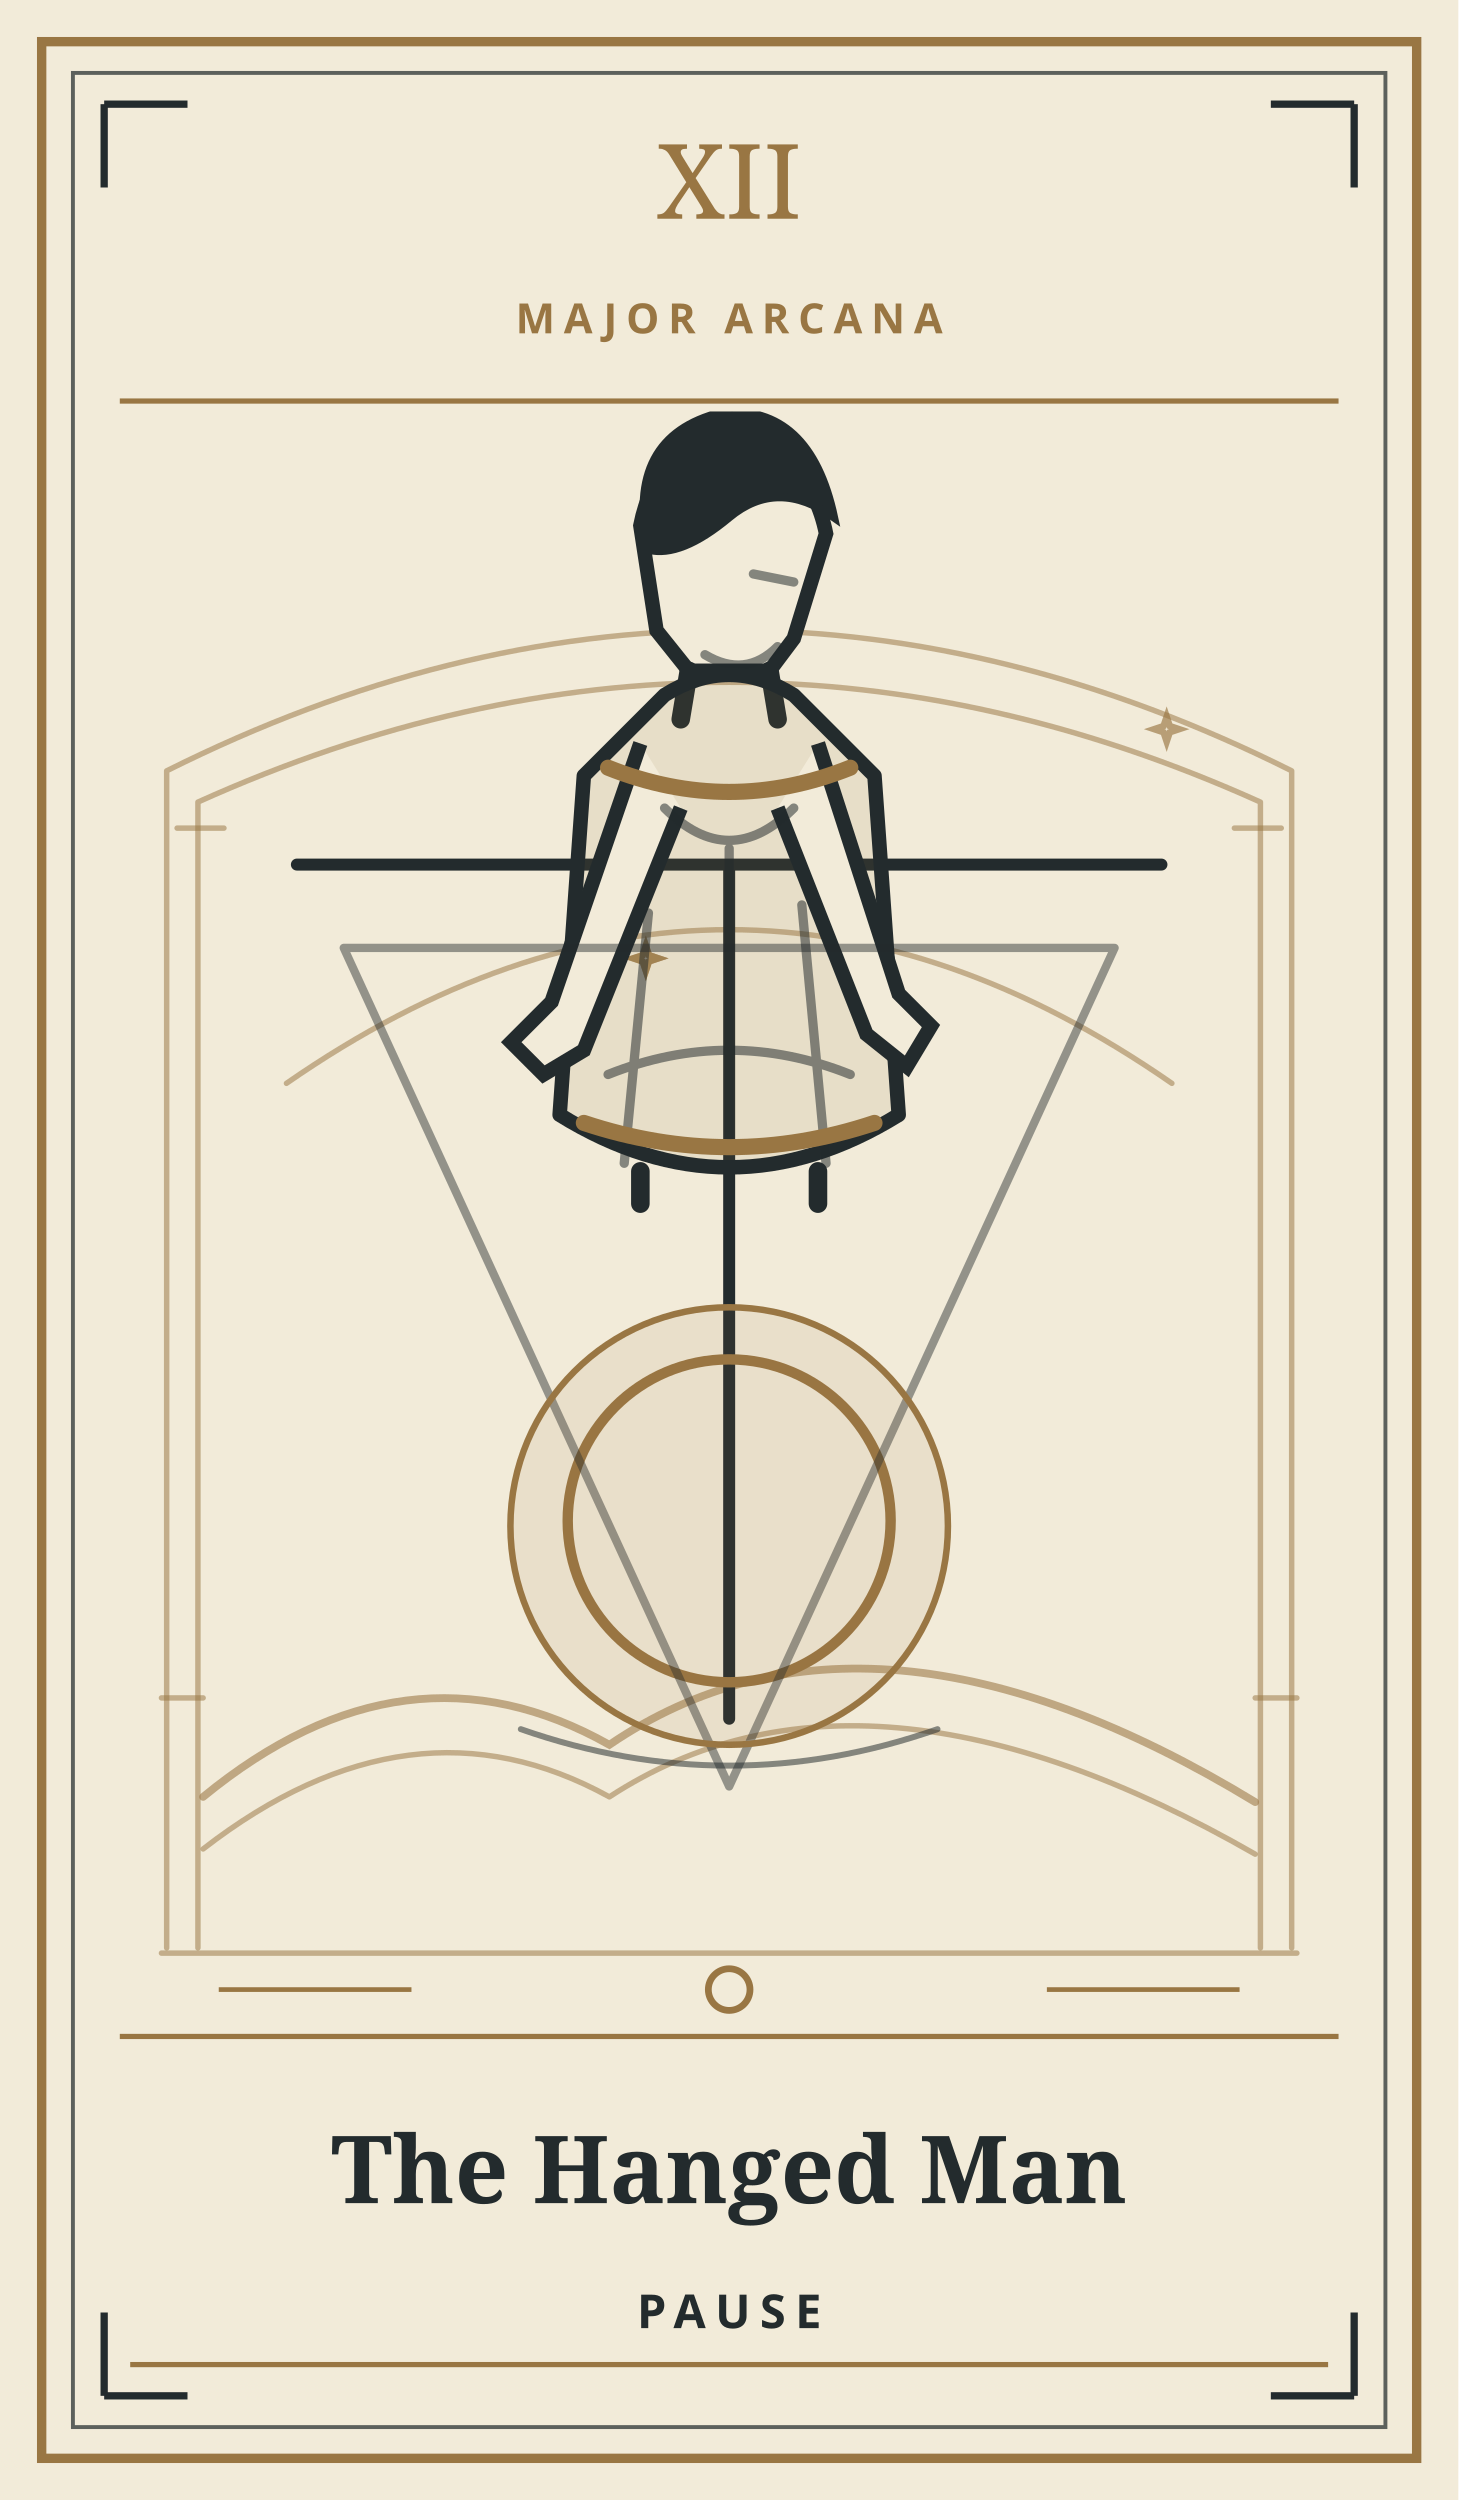
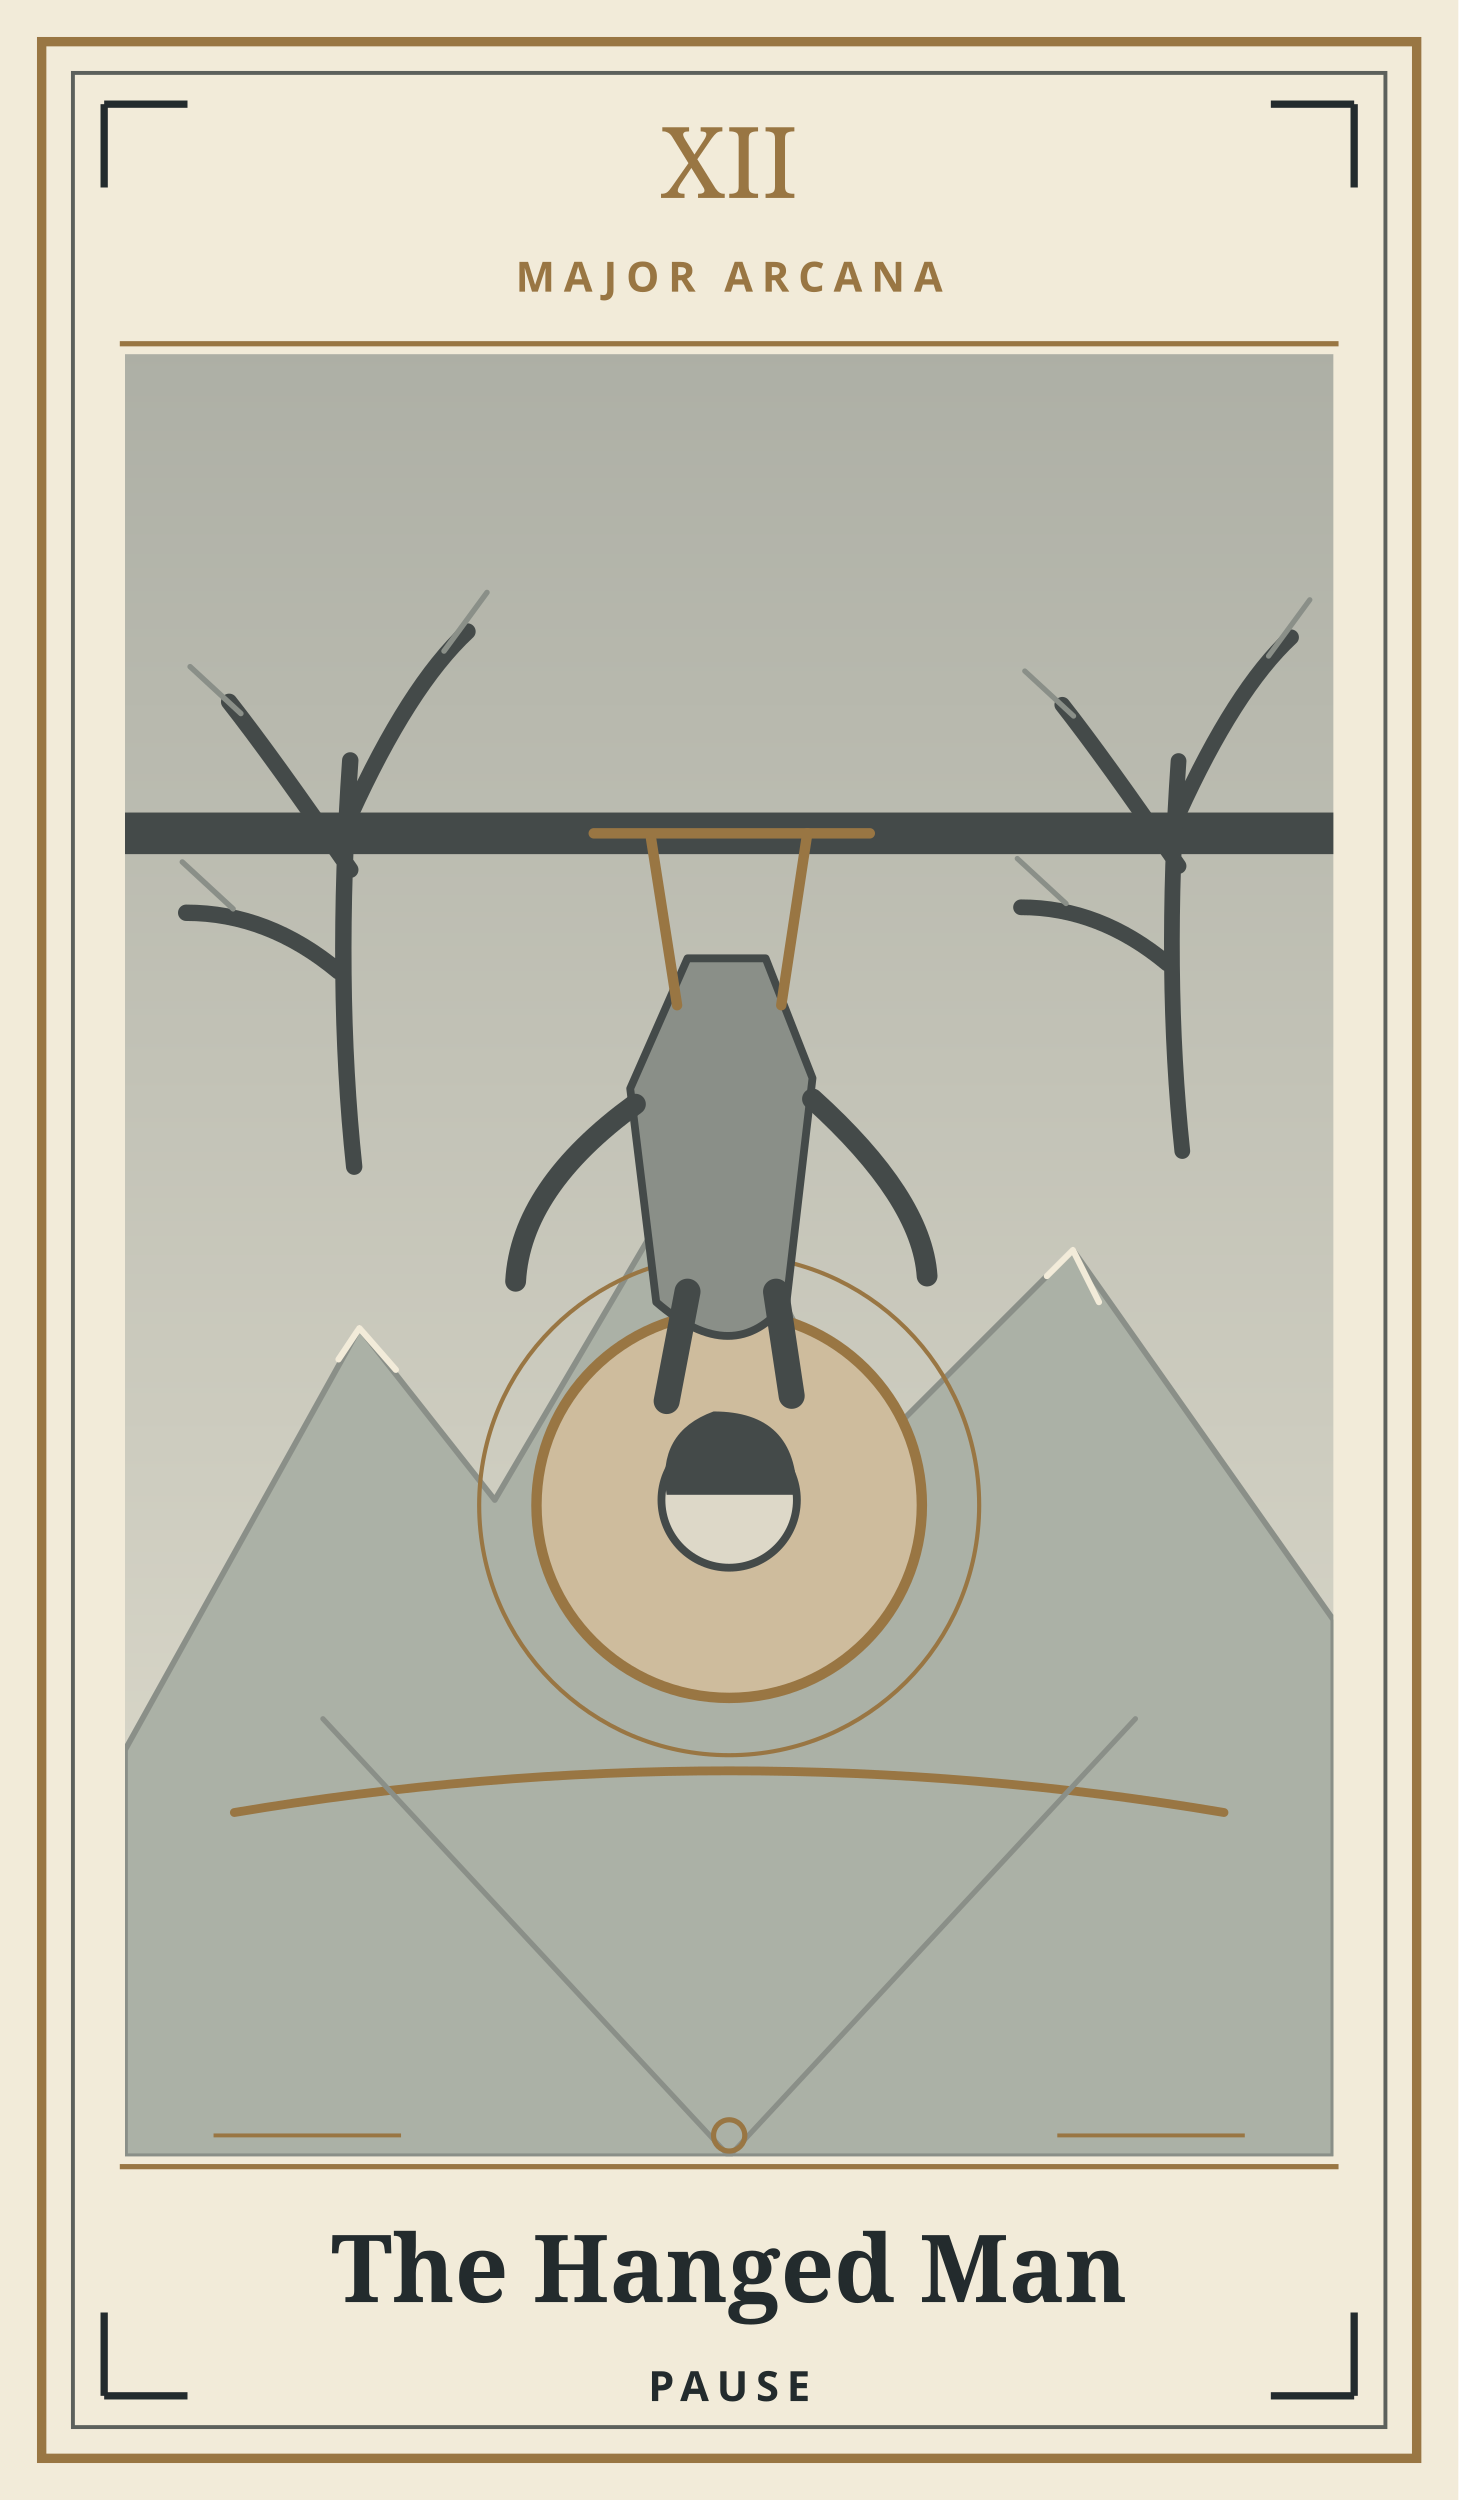
<svg xmlns="http://www.w3.org/2000/svg" width="280" height="480" viewBox="0 0 280 480" role="img" aria-labelledby="title description">
-   <style>
- .ink{fill:none;stroke:#232b2d;stroke-width:2.3;stroke-linecap:round;stroke-linejoin:round}
- .fine{fill:none;stroke:#232b2d;stroke-opacity:.53;stroke-width:1.15;stroke-linecap:round;stroke-linejoin:round}
- .gold{fill:none;stroke:#997643;stroke-width:2;stroke-linecap:round;stroke-linejoin:round}
- .faint{fill:none;stroke:#997643;stroke-opacity:.66;stroke-width:1.25}
- .inkfill{fill:#232b2d;stroke:#232b2d;stroke-width:1}
- .distant{fill:#997643;fill-opacity:.13;stroke:#997643;stroke-opacity:.58;stroke-width:1.5;stroke-linejoin:round}
- .terrain{fill:none;stroke:#997643;stroke-opacity:.76;stroke-width:1.9;stroke-linecap:round;stroke-linejoin:round}
- .halo{fill:#997643;fill-opacity:.10;stroke:#997643;stroke-width:1.25}
- .cloud{fill:none;stroke:#232b2d;stroke-opacity:.32;stroke-width:1.3;stroke-linecap:round}
- .wind{fill:none;stroke:#997643;stroke-opacity:.60;stroke-width:1.1;stroke-linecap:round}
- .hands{fill:none;stroke:#232b2d;stroke-width:2.4;stroke-linecap:round;stroke-linejoin:round}
- .arch{fill:none;stroke:#997643;stroke-width:1.8;stroke-linecap:round;stroke-linejoin:round}
- .tension{fill:none;stroke:#997643;stroke-opacity:.55;stroke-width:1.5;stroke-linecap:round}
- .bridge{fill:none;stroke:#997643;stroke-width:2.3;stroke-linecap:round}
- .ridge{fill:none;stroke:#232b2d;stroke-opacity:.46;stroke-width:1.6;stroke-linejoin:round}
- .motion{fill:none;stroke:#997643;stroke-opacity:.54;stroke-width:2;stroke-linecap:round}
- .beast{fill:#997643;fill-opacity:.23;stroke:#232b2d;stroke-width:1.8;stroke-linejoin:round}
- .regalia{fill:#997643;fill-opacity:.25;stroke:#997643;stroke-width:1.6;stroke-linejoin:round}
- .petal{fill:#f2ebd9;stroke:#997643;stroke-width:1.5}
- .wash{fill:#997643;fill-opacity:.11;stroke:#232b2d;stroke-width:1.8;stroke-linejoin:round}
- .column{fill:#f2ebd9;stroke:#232b2d;stroke-width:2.1}
- .sun{fill:#997643;fill-opacity:.2;stroke:#997643;stroke-width:2}
- .paperfill{fill:#f2ebd9;stroke:#232b2d;stroke-width:1.8}
- .lantern{fill:#997643;fill-opacity:.35;stroke:#232b2d;stroke-width:2}
- .vine{fill:none;stroke:#997643;stroke-width:2;stroke-linecap:round;stroke-linejoin:round}
- .water{fill:none;stroke:#997643;stroke-width:2;stroke-linecap:round}
- .chain{fill:none;stroke:#997643;stroke-width:3;stroke-dasharray:4 4}
- .lightning{fill:none;stroke:#997643;stroke-width:7;stroke-linecap:square;stroke-linejoin:miter}
- .ghost{fill:none;stroke:#997643;stroke-opacity:.52;stroke-width:1.05;stroke-linecap:round;stroke-linejoin:round}
- .landscape{fill:none;stroke:#997643;stroke-opacity:.58;stroke-width:1.5;stroke-linecap:round}
- .hatch{fill:none;stroke:#232b2d;stroke-opacity:.42;stroke-width:1;stroke-linecap:round}
- </style>
  <rect width="280" height="480" fill="#f2ebd9" />
  <rect x="8" y="8" width="264" height="464" fill="none" stroke="#997643" stroke-width="1.8" />
  <rect x="14" y="14" width="252" height="452" fill="none" stroke="#232b2d" stroke-width=".75" opacity=".72" />
-   <path d="M23 77H257M23 391H257M25 454H255" stroke="#997643" stroke-width="1" />
+   <path d="M23 66H257M23 416H257" stroke="#997643" stroke-width="1" />
  <path d="M20 20L36 20M20 20L20 36M260 20L244 20M260 20L260 36M20 460L36 460M20 460L20 444M260 460L244 460M260 460L260 444" stroke="#232b2d" stroke-width="1.4" />
-   <text class="number" x="140" y="42" font-family="Noto Serif" font-size="20" font-weight="400" fill="#997643" text-anchor="middle">XII</text>
-   <text class="small" x="140" y="64" font-family="Noto Sans" font-size="8" font-weight="600" letter-spacing="1.7" fill="#997643" text-anchor="middle">MAJOR ARCANA</text>
-   <g clip-path="url(#window)">
-     <path class="ghost" d="M32 374V148Q140 94 248 148V374" />
-     <path class="ghost" d="M38 374V154Q140 108 242 154V374" />
-     <path class="ghost" d="M31 375H249" />
-     <path class="gold" d="M140 110L140.9 113.1L144 114L140.9 114.9L140 118L139.1 114.9L136 114L139.1 113.1Z" />
-     <path class="ghost" d="M34 159H43M237 159H246M31 326H39M241 326H249" />
-     <path class="landscape" d="M39 345Q78 313 117 335Q167 301 241 346" />
-     <path class="ghost" d="M39 355Q79 324 117 345Q166 313 241 356" />
-     <path class="ghost" d="M55 208Q140 149 225 208" />
-     <path class="faint" d="M124 181.6L124.6 183.4L126.4 184L124.6 184.6L124 186.4L123.4 184.6L121.6 184L123.4 183.4Z" />
-     <path class="faint" d="M124 159.6L124.6 161.4L126.4 162L124.6 162.6L124 164.4L123.4 162.6L121.6 162L123.4 161.4Z" />
-     <path class="faint" d="M124 181.6L124.6 183.4L126.4 184L124.6 184.6L124 186.4L123.4 184.6L121.6 184L123.4 183.4Z" />
-     <path class="faint" d="M224 137.6L224.6 139.4L226.4 140L224.6 140.6L224 142.4L223.4 140.6L221.6 140L223.4 139.4Z" />
-     <path class="ink" d="M57 166L223 166M140 166L140 330" />
-     <circle class="gold" cx="140" cy="292" r="31" />
-     <g transform="translate(140 228) scale(1.55 1.55)">
-       <path class="paperfill" d="M-9 -69L-11 -82Q-9 -92 0 -93Q10 -91 12 -81L8 -68L5 -64H-5Z" />
-       <path class="inkfill" d="M-10 -79Q-13 -93 -1 -96Q10 -97 13 -83Q6 -88 0 -83Q-6 -78 -10 -79Z" />
-       <path class="fine" d="M3 -76L8 -75M-3 -66Q2 -63 6 -67" />
-       <path class="ink" d="M-5 -64L-6 -58M5 -64L6 -58" />
-       <path class="wash" d="M-8 -61Q0 -66 8 -61L18 -51L21 -9Q0 4 -21 -9L-18 -51Z" />
-       <path class="paperfill" d="M-11 -55L-22 -23L-27 -18L-23 -14L-18 -17L-6 -47M11 -55L21 -24L25 -20L22 -15L17 -19L6 -47" />
-       <path class="fine" d="M-8 -47Q0 -39 8 -47M-15 -14Q0 -20 15 -14M-10 -34L-13 -3M9 -35L12 -3M0 -42V-5" />
-       <path class="gold" d="M-18 -8Q0 -2 18 -8M-15 -52Q0 -46 15 -52" />
-       <path class="ink" d="M-11 -2L-11 2M11 -2L11 2" />
-     </g>
-     <path class="fine" d="M100 332Q140 346 180 332" />
-     <path class="ridge" d="M66 182L140 343L214 182Z" />
-     <circle class="halo" cx="140" cy="293" r="42" />
-   </g>
+   <text class="number" x="140" y="38" font-family="Noto Serif" font-size="19" font-weight="400" fill="#997643" text-anchor="middle">XII</text>
+   <text class="small" x="140" y="56" font-family="Noto Sans" font-size="8" font-weight="600" letter-spacing="1.7" fill="#997643" text-anchor="middle">MAJOR ARCANA</text>
  <defs>
    <clipPath id="window">
-       <rect x="24" y="79" width="232" height="309" />
+       <rect x="24" y="68" width="232" height="346" />
    </clipPath>
  </defs>
-   <path d="M42 382H79M201 382H238" stroke="#997643" stroke-width=".9" />
-   <circle cx="140" cy="382" r="4" fill="none" stroke="#997643" stroke-width="1.3" />
-   <text class="title" x="140" y="423" font-family="Noto Serif" font-size="18" font-weight="600" fill="#232b2d" text-anchor="middle">The Hanged Man</text>
-   <text class="label" x="140" y="447" font-family="Noto Sans" font-size="9" font-weight="600" letter-spacing="1.8" fill="#232b2d" text-anchor="middle">PAUSE</text>
+   <g clip-path="url(#window)">
+     <rect x="24" y="68" width="232" height="346" fill="#ede6d5" />
+     <defs>
+       <linearGradient id="maj-sky-12" x1="0" y1="0" x2="0" y2="1">
+         <stop offset="0" stop-color="#adafa5" />
+         <stop offset="1" stop-color="#e2dfd0" />
+       </linearGradient>
+     </defs>
+     <rect x="24" y="68" width="232" height="346" fill="url(#maj-sky-12)" stroke="none" stroke-width="1.5" />
+     <path d="M24 336L69 255L95 288L135 220L166 280L206 240L256 311V414H24Z" fill="#abb1a6" stroke="#8a8f88" stroke-width="1.1" stroke-linecap="round" stroke-linejoin="round" />
+     <path d="M65 261L69 255L76 263M130 227L135 220L141 231M201 245L206 240L211 250" fill="none" stroke="#f2ebd9" stroke-width="1.2" stroke-linecap="round" stroke-linejoin="round" />
+     <path d="M24 160H256" fill="none" stroke="#444a49" stroke-width="8" stroke-linecap="round" stroke-linejoin="round" />
+     <g transform="translate(68 224) scale(0.75)">
+       <path d="M0 0Q-5 -47 -1 -104M-1 -76Q-21 -105 -32 -119M-1 -90Q14 -123 29 -137M-4 -50Q-22 -65 -43 -65" fill="none" stroke="#444a49" stroke-width="4.2" stroke-linecap="round" stroke-linejoin="round" />
+       <path d="M-29 -116L-42 -128M23 -132L34 -147M-31 -66L-44 -78" fill="none" stroke="#8a8f88" stroke-width="1.4" stroke-linecap="round" stroke-linejoin="round" />
+     </g>
+     <g transform="translate(227 221) scale(0.72)">
+       <path d="M0 0Q-5 -47 -1 -104M-1 -76Q-21 -105 -32 -119M-1 -90Q14 -123 29 -137M-4 -50Q-22 -65 -43 -65" fill="none" stroke="#444a49" stroke-width="4.2" stroke-linecap="round" stroke-linejoin="round" />
+       <path d="M-29 -116L-42 -128M23 -132L34 -147M-31 -66L-44 -78" fill="none" stroke="#8a8f88" stroke-width="1.4" stroke-linecap="round" stroke-linejoin="round" />
+     </g>
+     <path d="M114 160H167" fill="none" stroke="#997643" stroke-width="2" stroke-linecap="round" stroke-linejoin="round" />
+     <circle cx="140" cy="289" r="37" fill="#cebc9d" stroke="#997643" stroke-width="2" />
+     <circle cx="140" cy="289" r="48" fill="none" stroke="#997643" stroke-width="0.8" />
+     <path d="M132 184L147 184L156 207L151 250Q141 263 126 250L121 209Z" fill="#8a8f88" stroke="#444a49" stroke-width="1.5" stroke-linecap="round" stroke-linejoin="round" />
+     <path d="M132 248L128 269M149 248L152 268" fill="none" stroke="#444a49" stroke-width="5" stroke-linecap="round" stroke-linejoin="round" />
+     <circle cx="140" cy="288" r="13" fill="#ddd8c8" stroke="#444a49" stroke-width="1.5" />
+     <path d="M128 287Q126 275 137 271Q153 271 153 287" fill="#444a49" stroke="none" stroke-width="1.5" stroke-linecap="round" stroke-linejoin="round" />
+     <path d="M122 212Q100 228 99 246M156 211Q177 230 178 245" fill="none" stroke="#444a49" stroke-width="4" stroke-linecap="round" stroke-linejoin="round" />
+     <path d="M130 193L125 161M150 193L155 160" fill="none" stroke="#997643" stroke-width="2" stroke-linecap="round" stroke-linejoin="round" />
+     <path d="M45 348Q140 332 235 348" fill="none" stroke="#997643" stroke-width="1.7" stroke-linecap="round" stroke-linejoin="round" />
+     <path d="M62 330L140 414L218 330" fill="none" stroke="#8a8f88" stroke-width="1" stroke-linecap="round" stroke-linejoin="round" />
+   </g>
+   <path d="M41 410H77M203 410H239" stroke="#997643" stroke-width=".75" />
+   <circle cx="140" cy="410" r="3" fill="none" stroke="#997643" stroke-width="1" />
+   <text class="title" x="140" y="442" font-family="Noto Serif" font-size="18" font-weight="600" fill="#232b2d" text-anchor="middle">The Hanged Man</text>
+   <text class="label" x="140" y="461" font-family="Noto Sans" font-size="8" font-weight="600" letter-spacing="1.5" fill="#232b2d" text-anchor="middle">PAUSE</text>
</svg>
